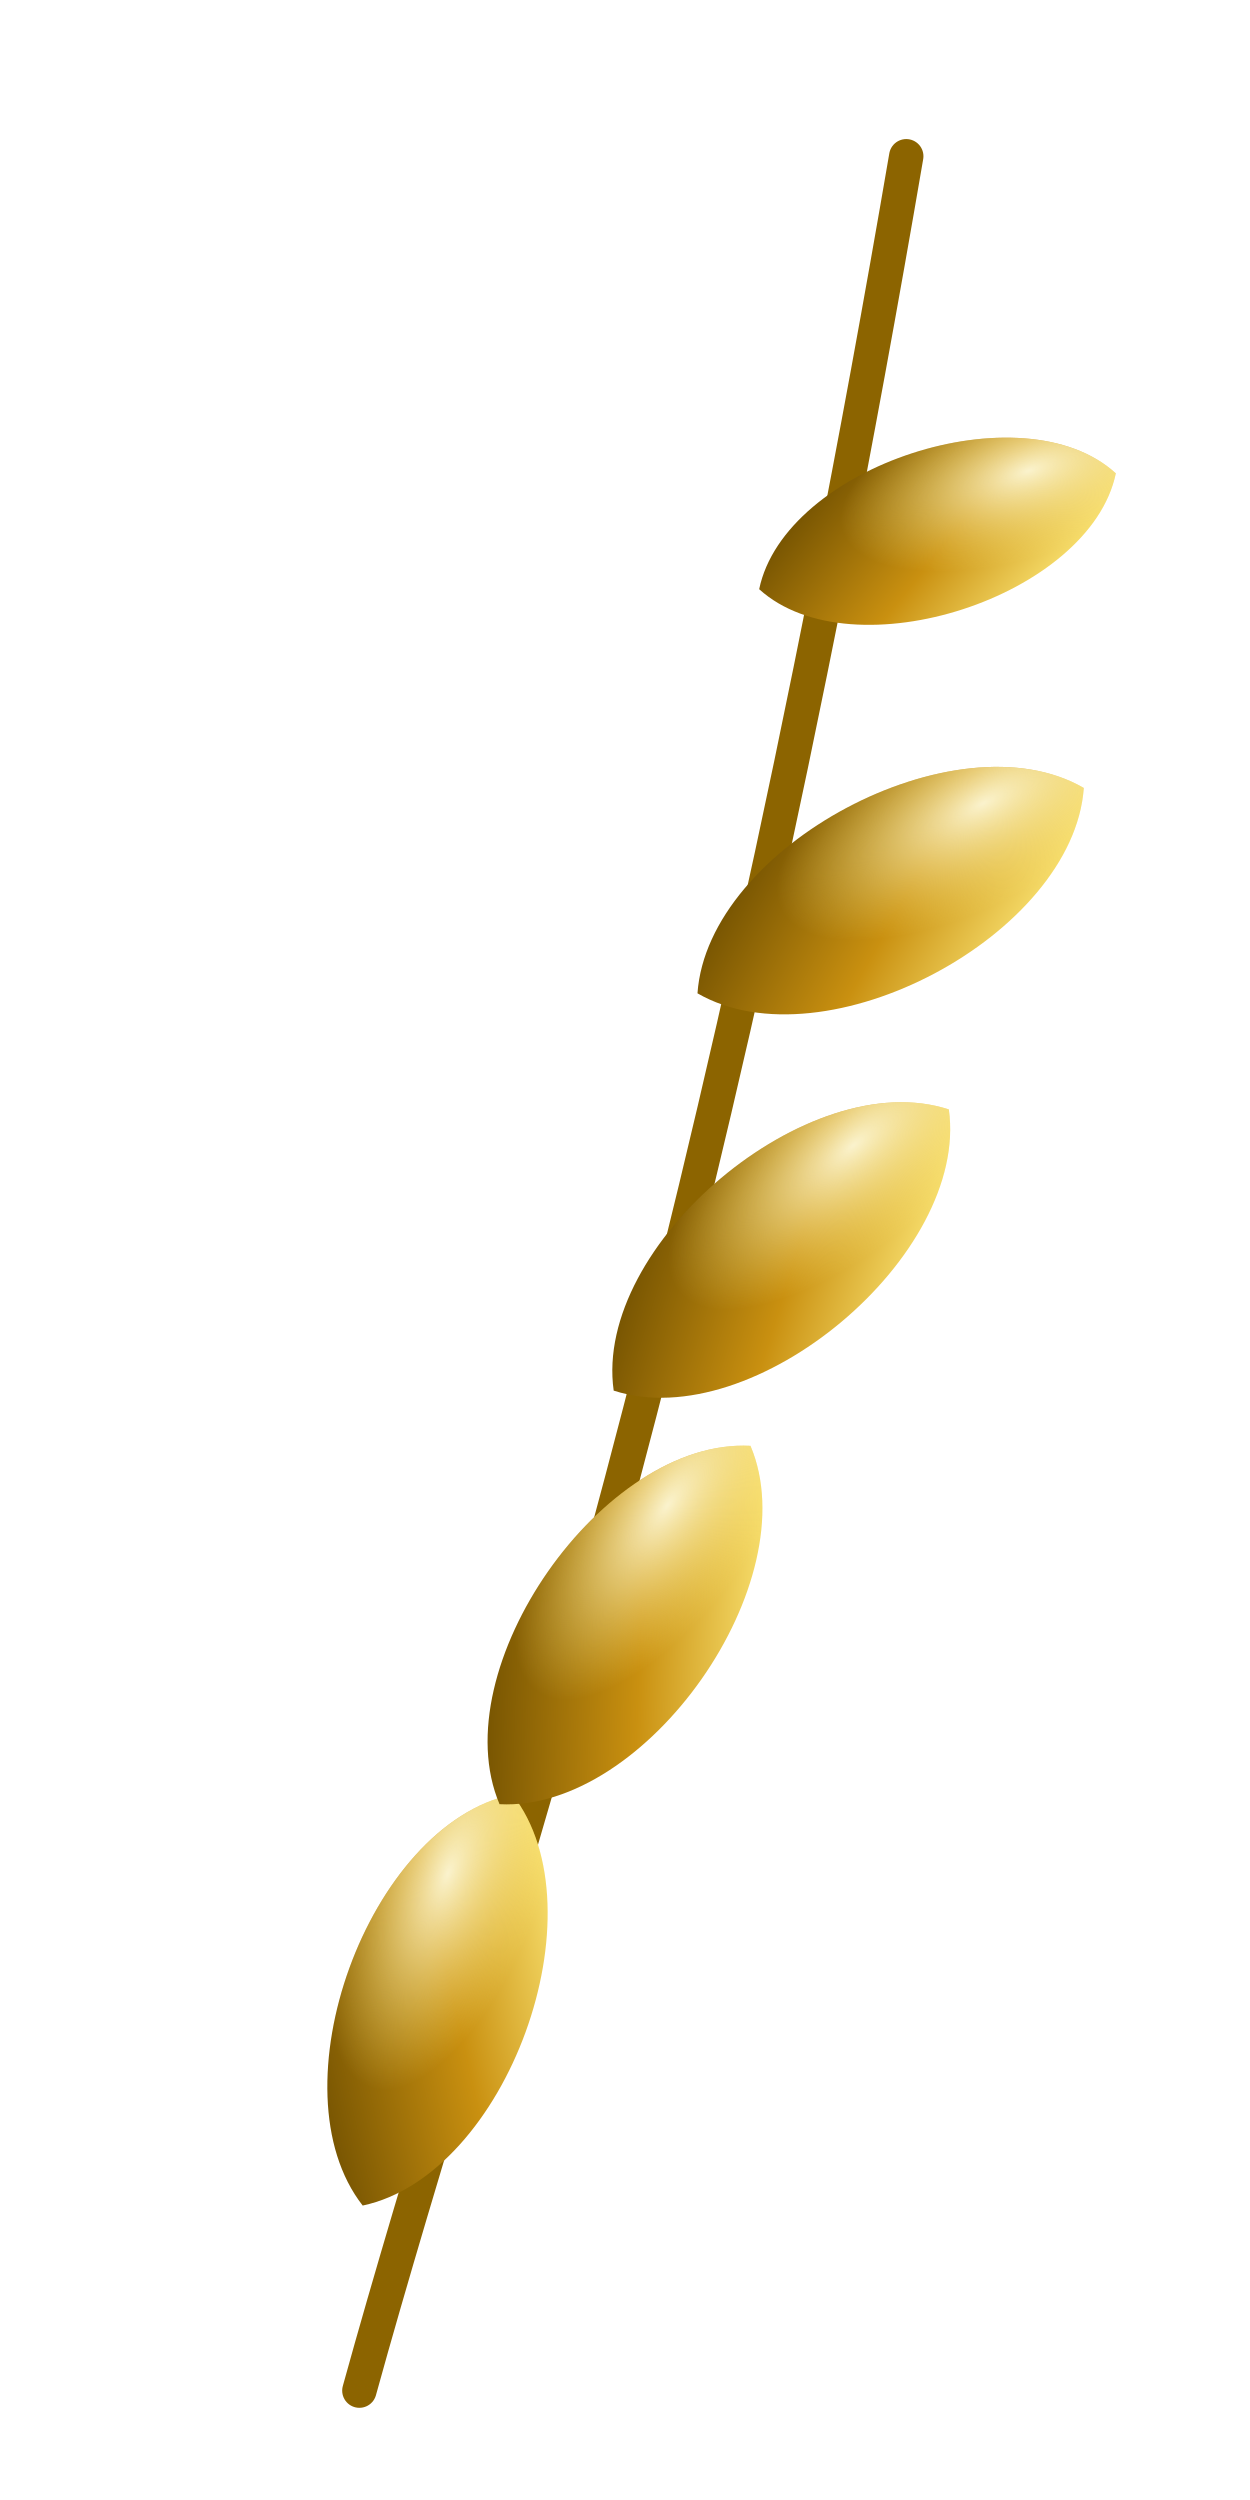
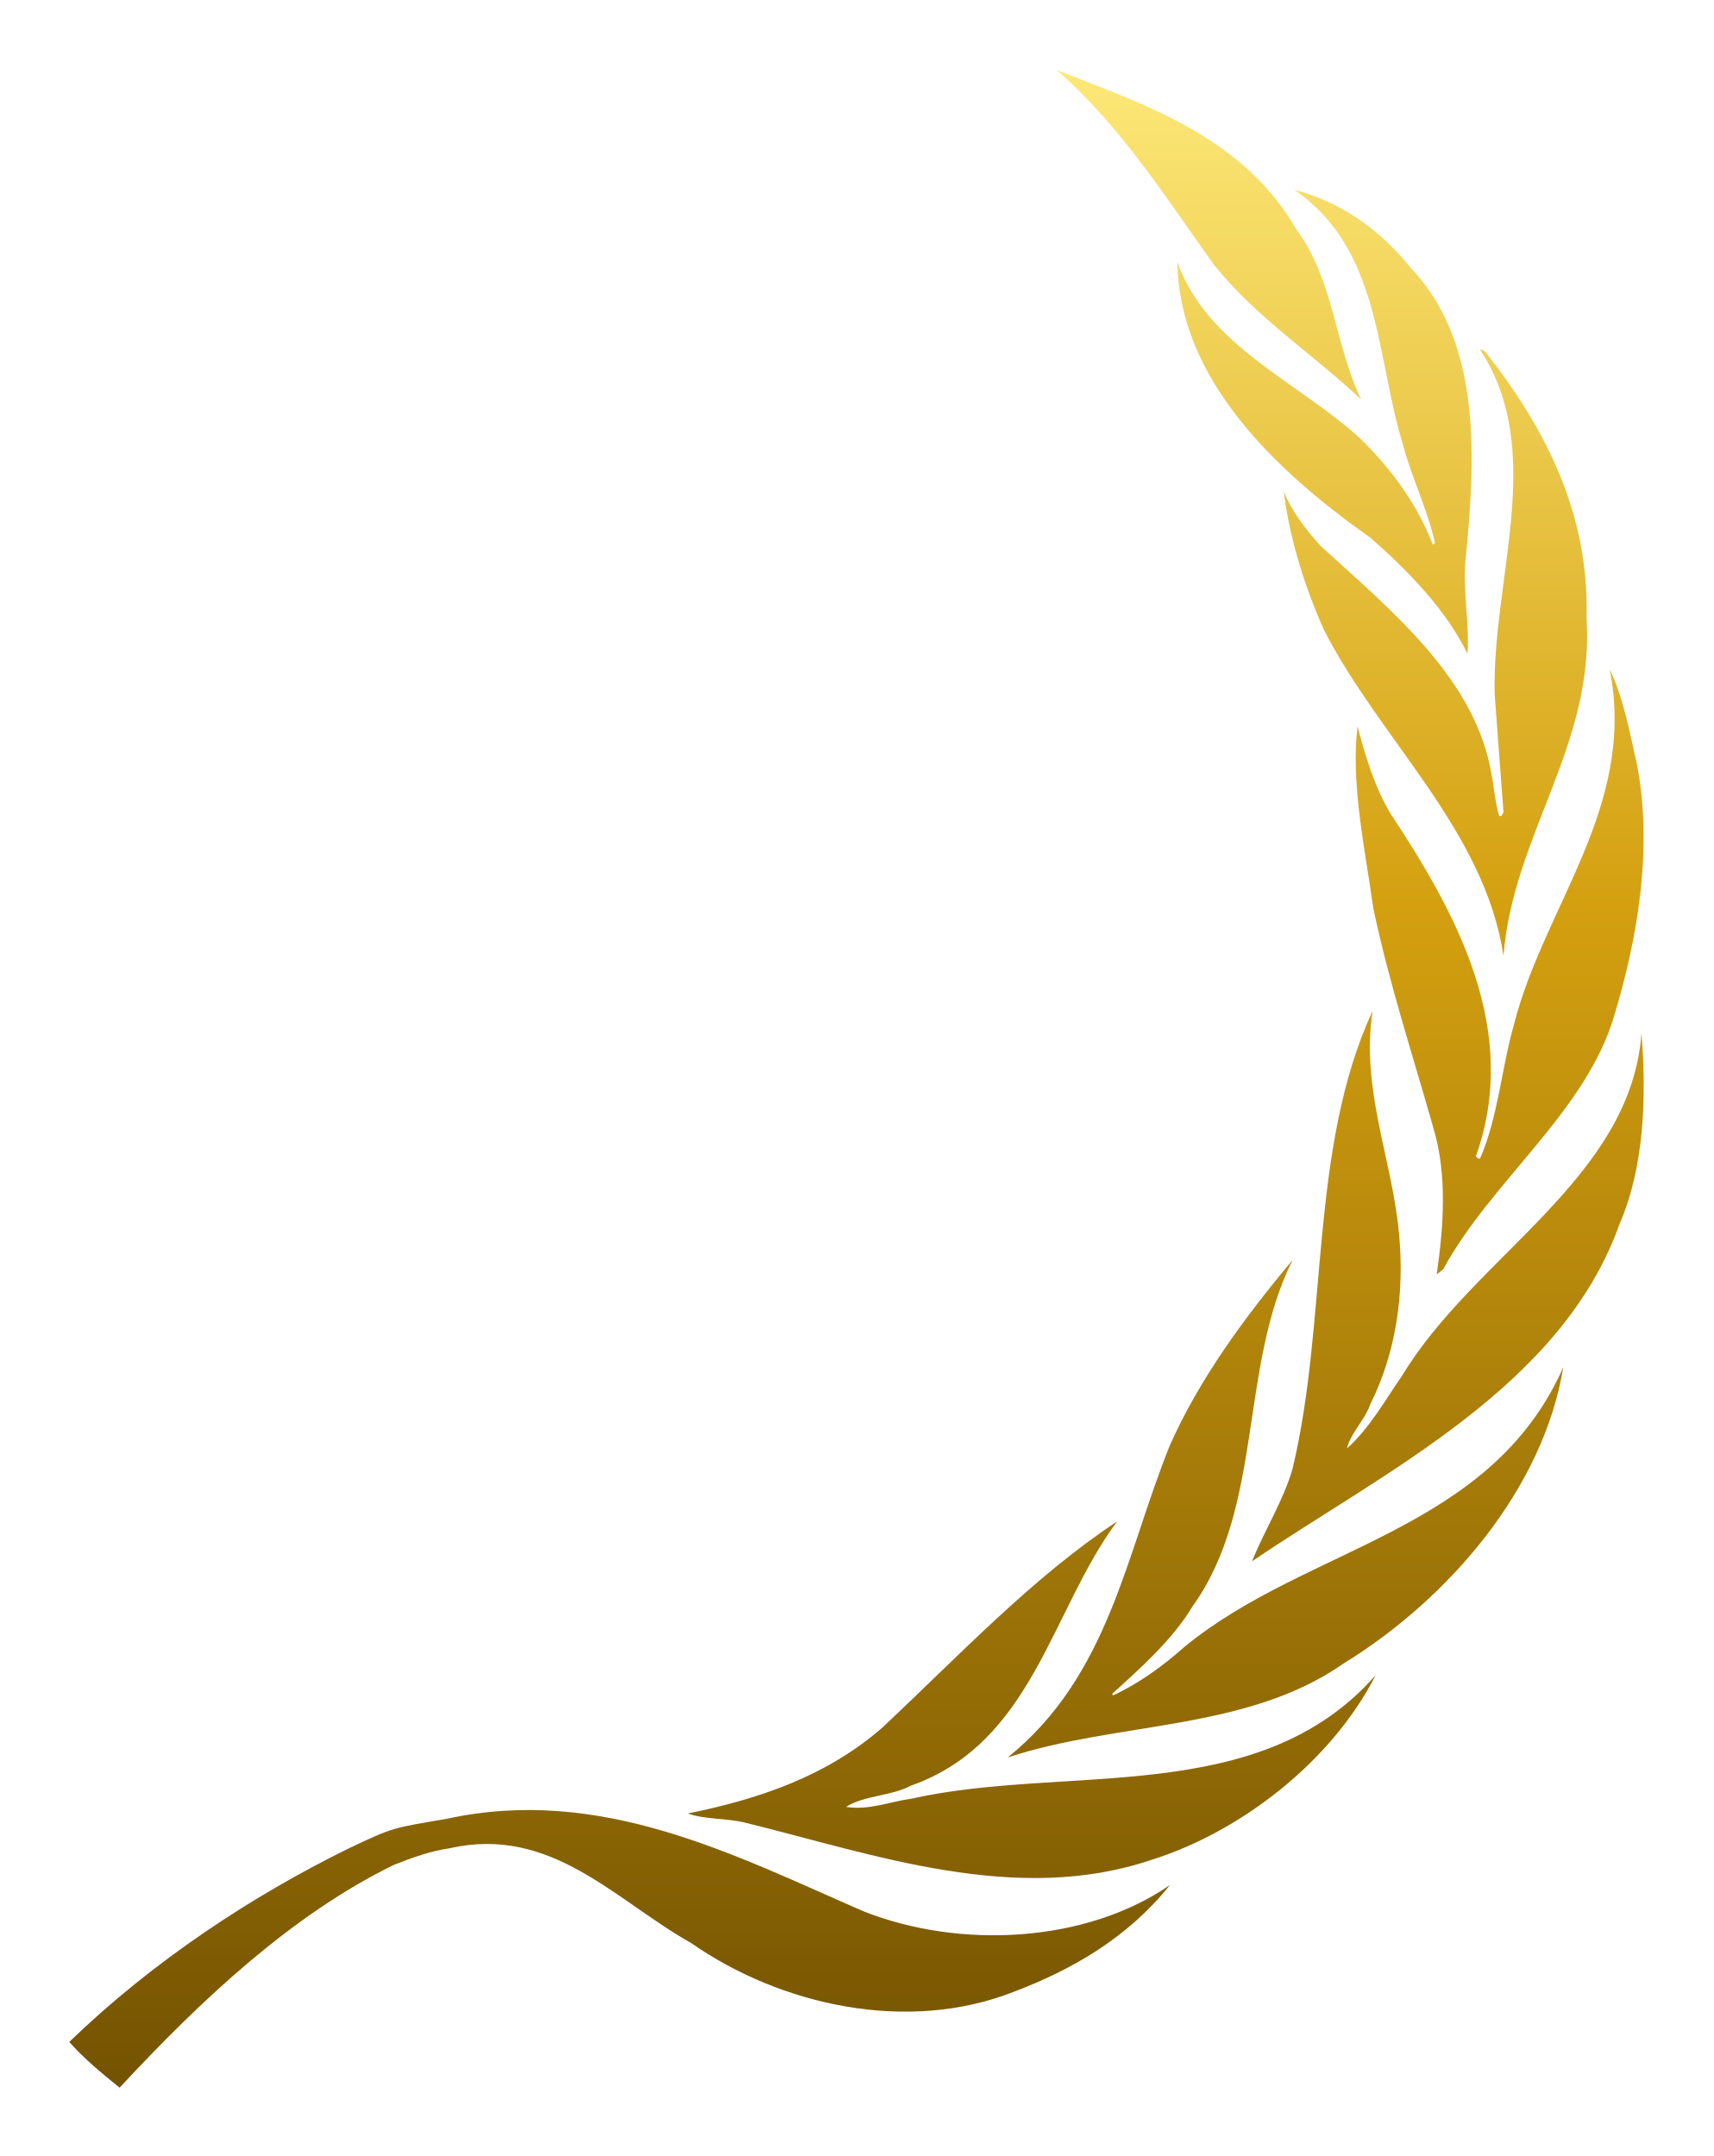
- <svg xmlns="http://www.w3.org/2000/svg" viewBox="0 0 80 160">
+ <svg xmlns="http://www.w3.org/2000/svg" viewBox="0 0 244 307">
  <defs>
-     <linearGradient id="rg" x1="20%" y1="5%" x2="80%" y2="95%">
+     <linearGradient id="gold" x1="350" y1="162" x2="350" y2="460" gradientUnits="userSpaceOnUse">
      <stop offset="0%" stop-color="#FDE878" />
-       <stop offset="45%" stop-color="#C99010" />
+       <stop offset="40%" stop-color="#D4A010" />
      <stop offset="100%" stop-color="#6E4E00" />
    </linearGradient>
-     <radialGradient id="rh" cx="68%" cy="22%" r="52%">
-       <stop offset="0%" stop-color="#FFFCE0" stop-opacity="0.9" />
-       <stop offset="100%" stop-color="#FDE878" stop-opacity="0" />
-     </radialGradient>
  </defs>
-   <g transform="scale(-1,1) translate(-80,0)">
-     <path d="M57,153 C49,124 35,86 22,10" stroke="#8C6400" stroke-width="2.2" fill="none" stroke-linecap="round" />
-     <g transform="translate(52,128) rotate(-20)">
-       <path d="M0,-14 C8,-9 8,9 0,14 C-8,9 -8,-9 0,-14 Z" fill="url(#rg)" />
-       <path d="M0,-14 C8,-9 8,9 0,14 C-8,9 -8,-9 0,-14 Z" fill="url(#rh)" />
-     </g>
-     <g transform="translate(40,104) rotate(-35)">
-       <path d="M0,-14 C8,-9 8,9 0,14 C-8,9 -8,-9 0,-14 Z" fill="url(#rg)" />
-       <path d="M0,-14 C8,-9 8,9 0,14 C-8,9 -8,-9 0,-14 Z" fill="url(#rh)" />
-     </g>
-     <g transform="translate(30,80) rotate(-50)">
-       <path d="M0,-14 C8,-9 8,9 0,14 C-8,9 -8,-9 0,-14 Z" fill="url(#rg)" />
-       <path d="M0,-14 C8,-9 8,9 0,14 C-8,9 -8,-9 0,-14 Z" fill="url(#rh)" />
-     </g>
-     <g transform="translate(23,57) rotate(-62)">
-       <path d="M0,-14 C8,-9 8,9 0,14 C-8,9 -8,-9 0,-14 Z" fill="url(#rg)" />
-       <path d="M0,-14 C8,-9 8,9 0,14 C-8,9 -8,-9 0,-14 Z" fill="url(#rh)" />
-     </g>
-     <g transform="translate(20,34) rotate(-72)">
-       <path d="M0,-12 C7,-8 7,8 0,12 C-7,8 -7,-8 0,-12 Z" fill="url(#rg)" />
-       <path d="M0,-12 C7,-8 7,8 0,12 C-7,8 -7,-8 0,-12 Z" fill="url(#rh)" />
+   <g transform="scale(-1,1) translate(-244,0)">
+     <g transform="translate(-263.2753,-152.2739)" fill="url(#gold)">
+       <path d="m 356.806,162.274 c -9.2,8.065 -15.581,18.266 -22.406,27.777 -6.118,7.575 -13.944,12.57 -20.88,19.084 3.744,-7.762 3.881,-17.033 9.191,-24.163 7.557,-13.184 21.569,-17.822 34.095,-22.699 z" />
+       <path d="m 306.492,190.36 c 4.475,-5.562 10.147,-9.428 16.531,-11.061 -12.396,8.515 -11.589,23.775 -15.519,36.46 -1.253,4.691 -3.429,9.013 -4.513,13.821 l 0.315,0.251 c 2.062,-5.436 5.688,-10.572 10.212,-15.008 8.804,-8.127 21.827,-13.192 26.142,-25.214 -0.197,16.706 -14.134,29.84 -27.469,39.229 -5.499,4.824 -10.802,10.322 -13.83,16.524 -0.297,-4.215 0.623,-8.447 0.323,-12.962 -1.45,-14.584 -2.504,-31.229 7.807,-42.042 z" />
+       <path d="m 281.412,240.228 c -0.373,-14.778 5.761,-26.842 14.404,-37.853 0.251,-0.125 0.43,-0.376 0.753,-0.316 -9.515,14.459 -1.644,32.67 -2.077,49.11 l -1.255,16.832 c 0.187,0.122 0.187,0.628 0.628,0.434 0.562,-1.876 0.685,-3.881 1.061,-5.811 2.241,-13.577 14.032,-23.211 24.331,-32.594 2.199,-2.454 4.144,-4.946 5.273,-7.826 -0.841,6.76 -2.96,13.579 -5.765,19.831 -8.016,15.632 -22.823,28.458 -25.528,46.354 -1.312,-17.15 -12.989,-29.973 -11.825,-48.162 z" />
+       <path d="m 274.214,261.243 c 1.065,-4.622 1.88,-9.405 3.892,-13.646 -3.812,19.537 9.329,33.614 13.64,50.549 1.804,6.334 2.245,13.137 4.824,19.08 0.24,0.13 0.449,-0.121 0.598,-0.312 -6.418,-17.989 2.847,-34.706 12.156,-48.791 2.264,-3.816 3.568,-8.066 4.694,-12.453 0.989,8.142 -1.069,17.518 -2.252,25.971 -2.264,10.756 -5.643,20.956 -8.584,31.393 -1.936,6.521 -1.427,13.879 -0.433,20.712 L 301.816,333 c -6.825,-12.586 -20.34,-22.402 -24.354,-36.152 -3.303,-10.962 -5.498,-23.66 -3.249,-35.605 z" />
+       <path d="m 273.598,299.401 c 1.503,20.708 23.771,31.65 34.094,48.794 2.442,3.508 4.562,7.389 7.825,10.325 -0.51,-2.206 -2.568,-4.062 -3.324,-6.322 -3.611,-7.19 -4.928,-15.759 -4.06,-24.449 1,-10.577 5.437,-20.393 3.743,-31.518 9.07,19.557 6.315,43.967 11.387,65.158 1.328,4.635 4.011,8.773 5.769,13.203 -18.636,-12.692 -44.047,-24.769 -52.314,-48.03 -3.484,-8.021 -3.873,-17.95 -3.119,-27.161 z" />
+       <path d="m 284.729,346.955 c 10.391,23.506 36.414,25.453 53.862,39.767 3.211,2.846 6.575,5.266 10.2,6.954 l 0.187,-0.189 c -4.006,-3.622 -8.64,-7.747 -11.444,-12.441 -10.212,-14.199 -6.62,-34.09 -14.271,-49.361 6.952,8.316 13.274,16.961 17.472,26.396 6.243,15.401 8.629,32.797 23.075,44.439 -15.634,-5.152 -33.949,-3.713 -47.748,-13.339 -15.066,-9.26 -28.513,-24.966 -31.332,-42.224 z" />
+       <path d="m 311.435,390.807 c 16.66,18.948 43.883,12.625 66.075,17.584 3.135,0.428 6.004,1.684 9.326,1.174 -2.646,-1.674 -6.316,-1.492 -9.204,-3.014 -17.396,-6.111 -19.947,-24.944 -29.391,-37.643 12.064,8.012 22.207,18.817 33.337,29.288 8,7.008 17.63,10.242 27.776,12.305 -2.438,0.891 -5.635,0.646 -8.252,1.332 -18.229,4.482 -38.48,11.809 -57.812,5.25 -12.567,-3.957 -25.533,-13.895 -31.856,-26.276 z" />
+       <path d="m 457.841,415.575 c 13.421,6.629 27.478,15.768 39.576,27.455 -2.039,2.328 -4.68,4.506 -7.167,6.514 -11.659,-12.562 -24.571,-24.654 -39.028,-31.717 -2.653,-1.062 -5.306,-1.991 -7.959,-2.373 -14.475,-3.283 -23.582,7.434 -34.413,13.514 -12.621,8.812 -30.772,12.951 -46.025,6.871 -8.203,-3.111 -16.15,-7.693 -22.09,-15.141 12.004,8.27 29.882,9.137 43.533,3.766 18.318,-7.945 37.354,-18.018 59.437,-13.201 7.668,1.326 7.44,1.114 14.137,4.312 z" />
    </g>
  </g>
</svg>
